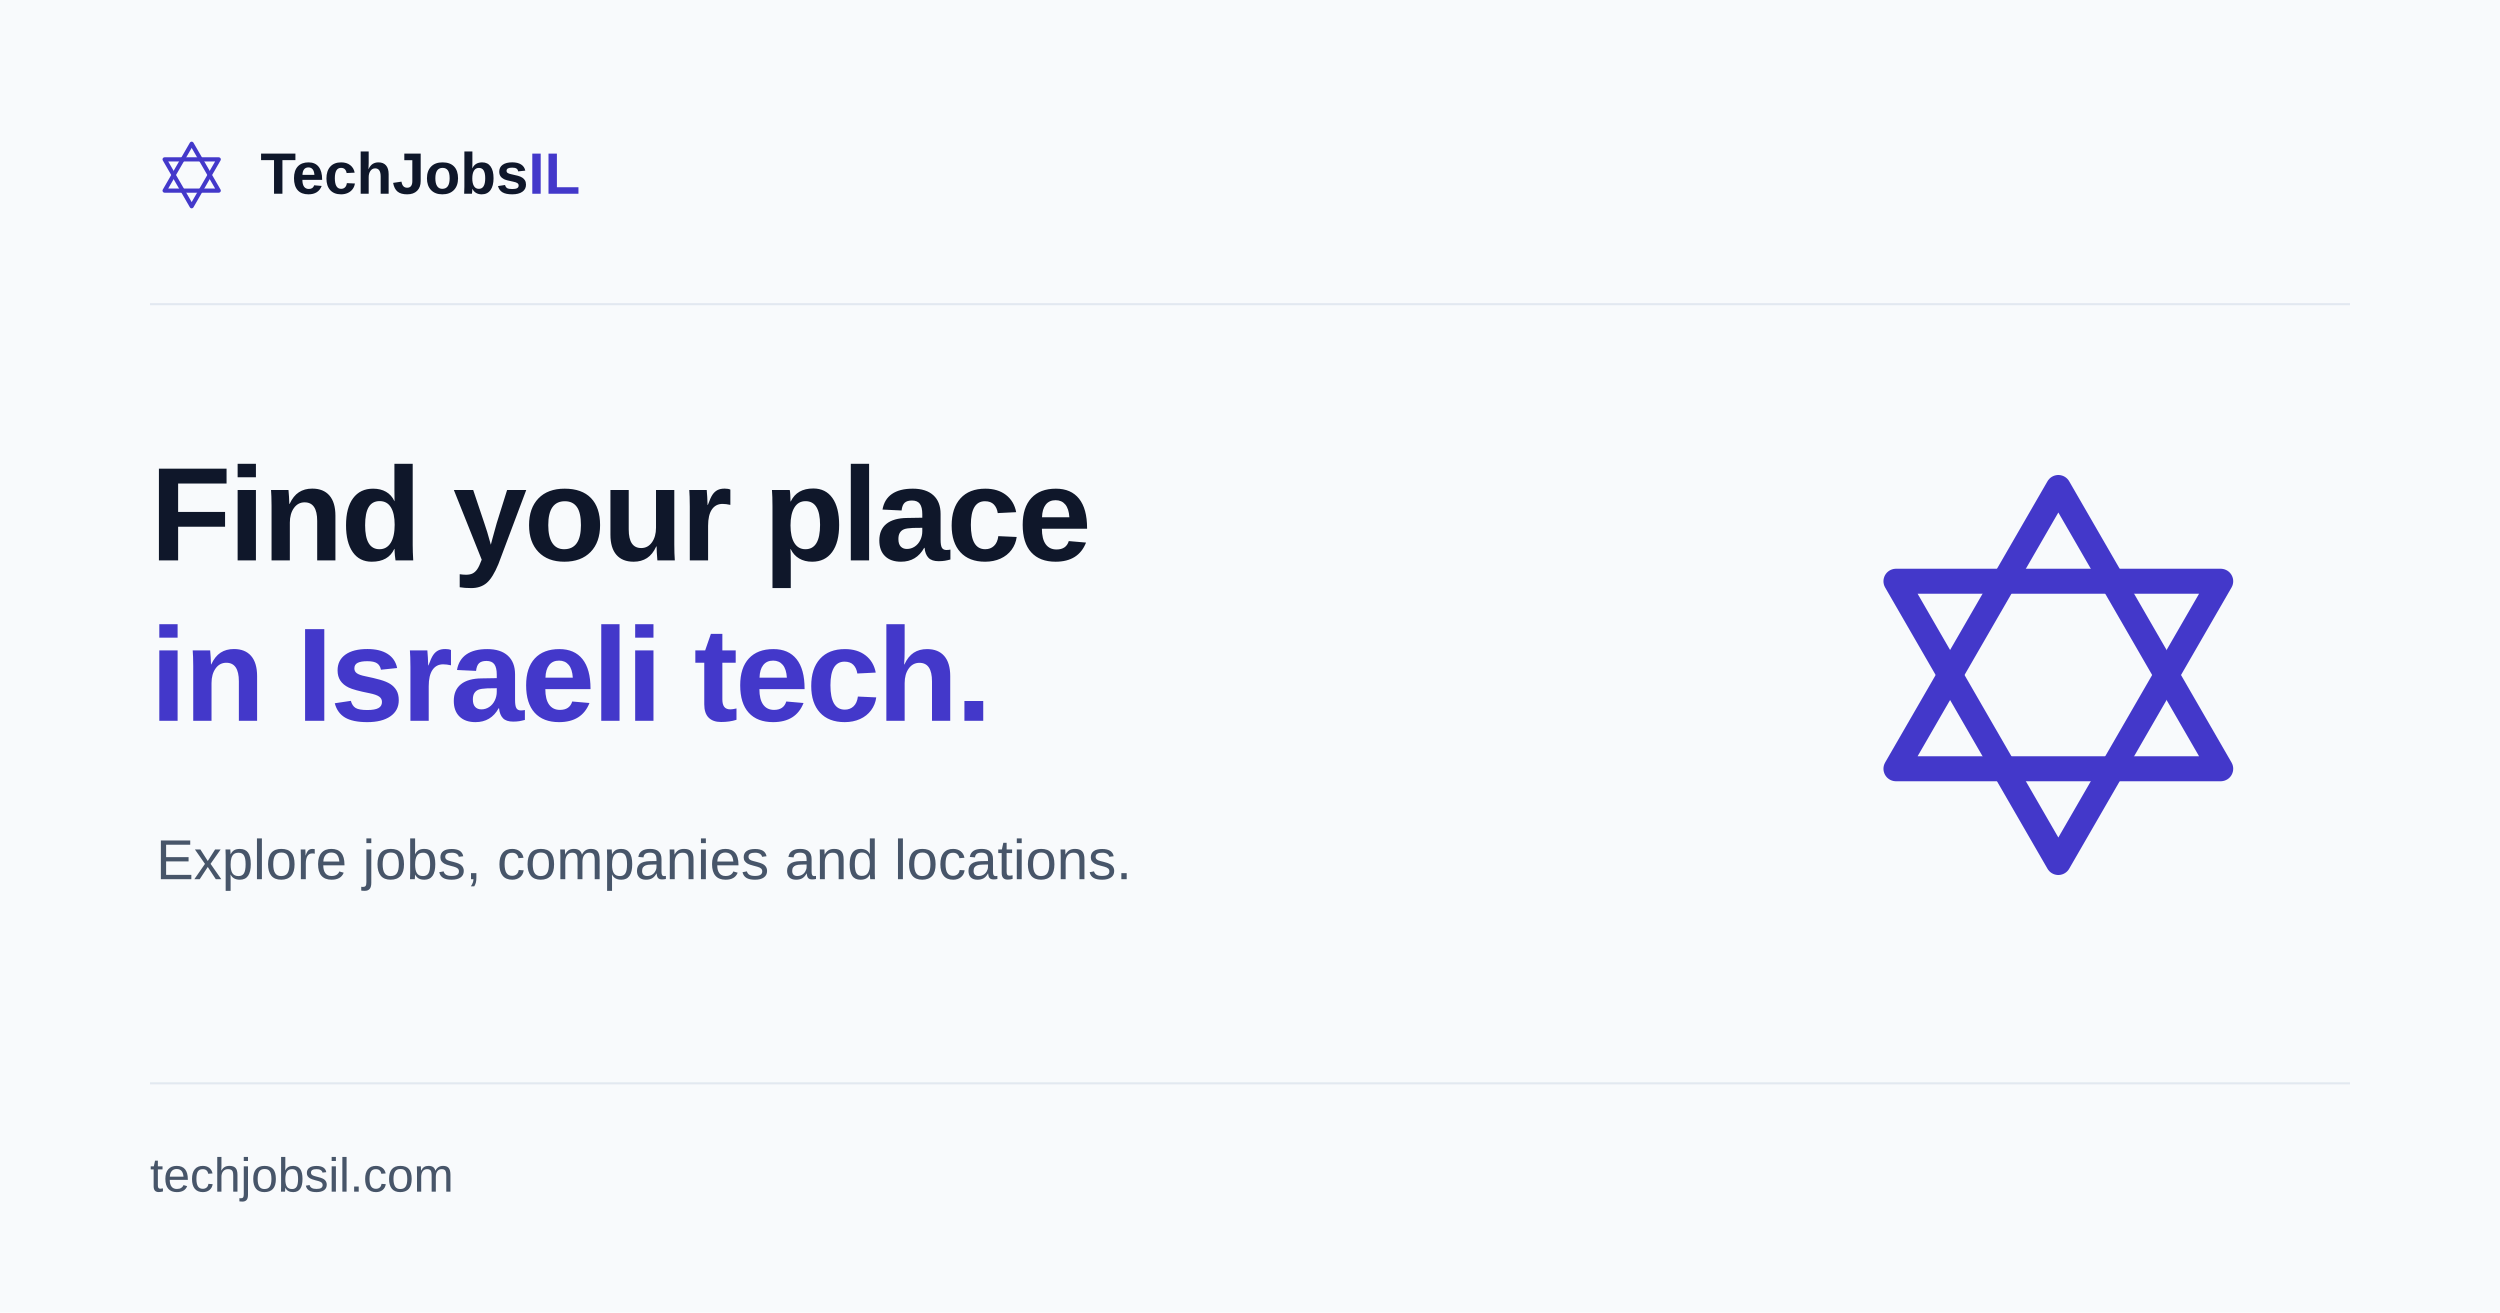
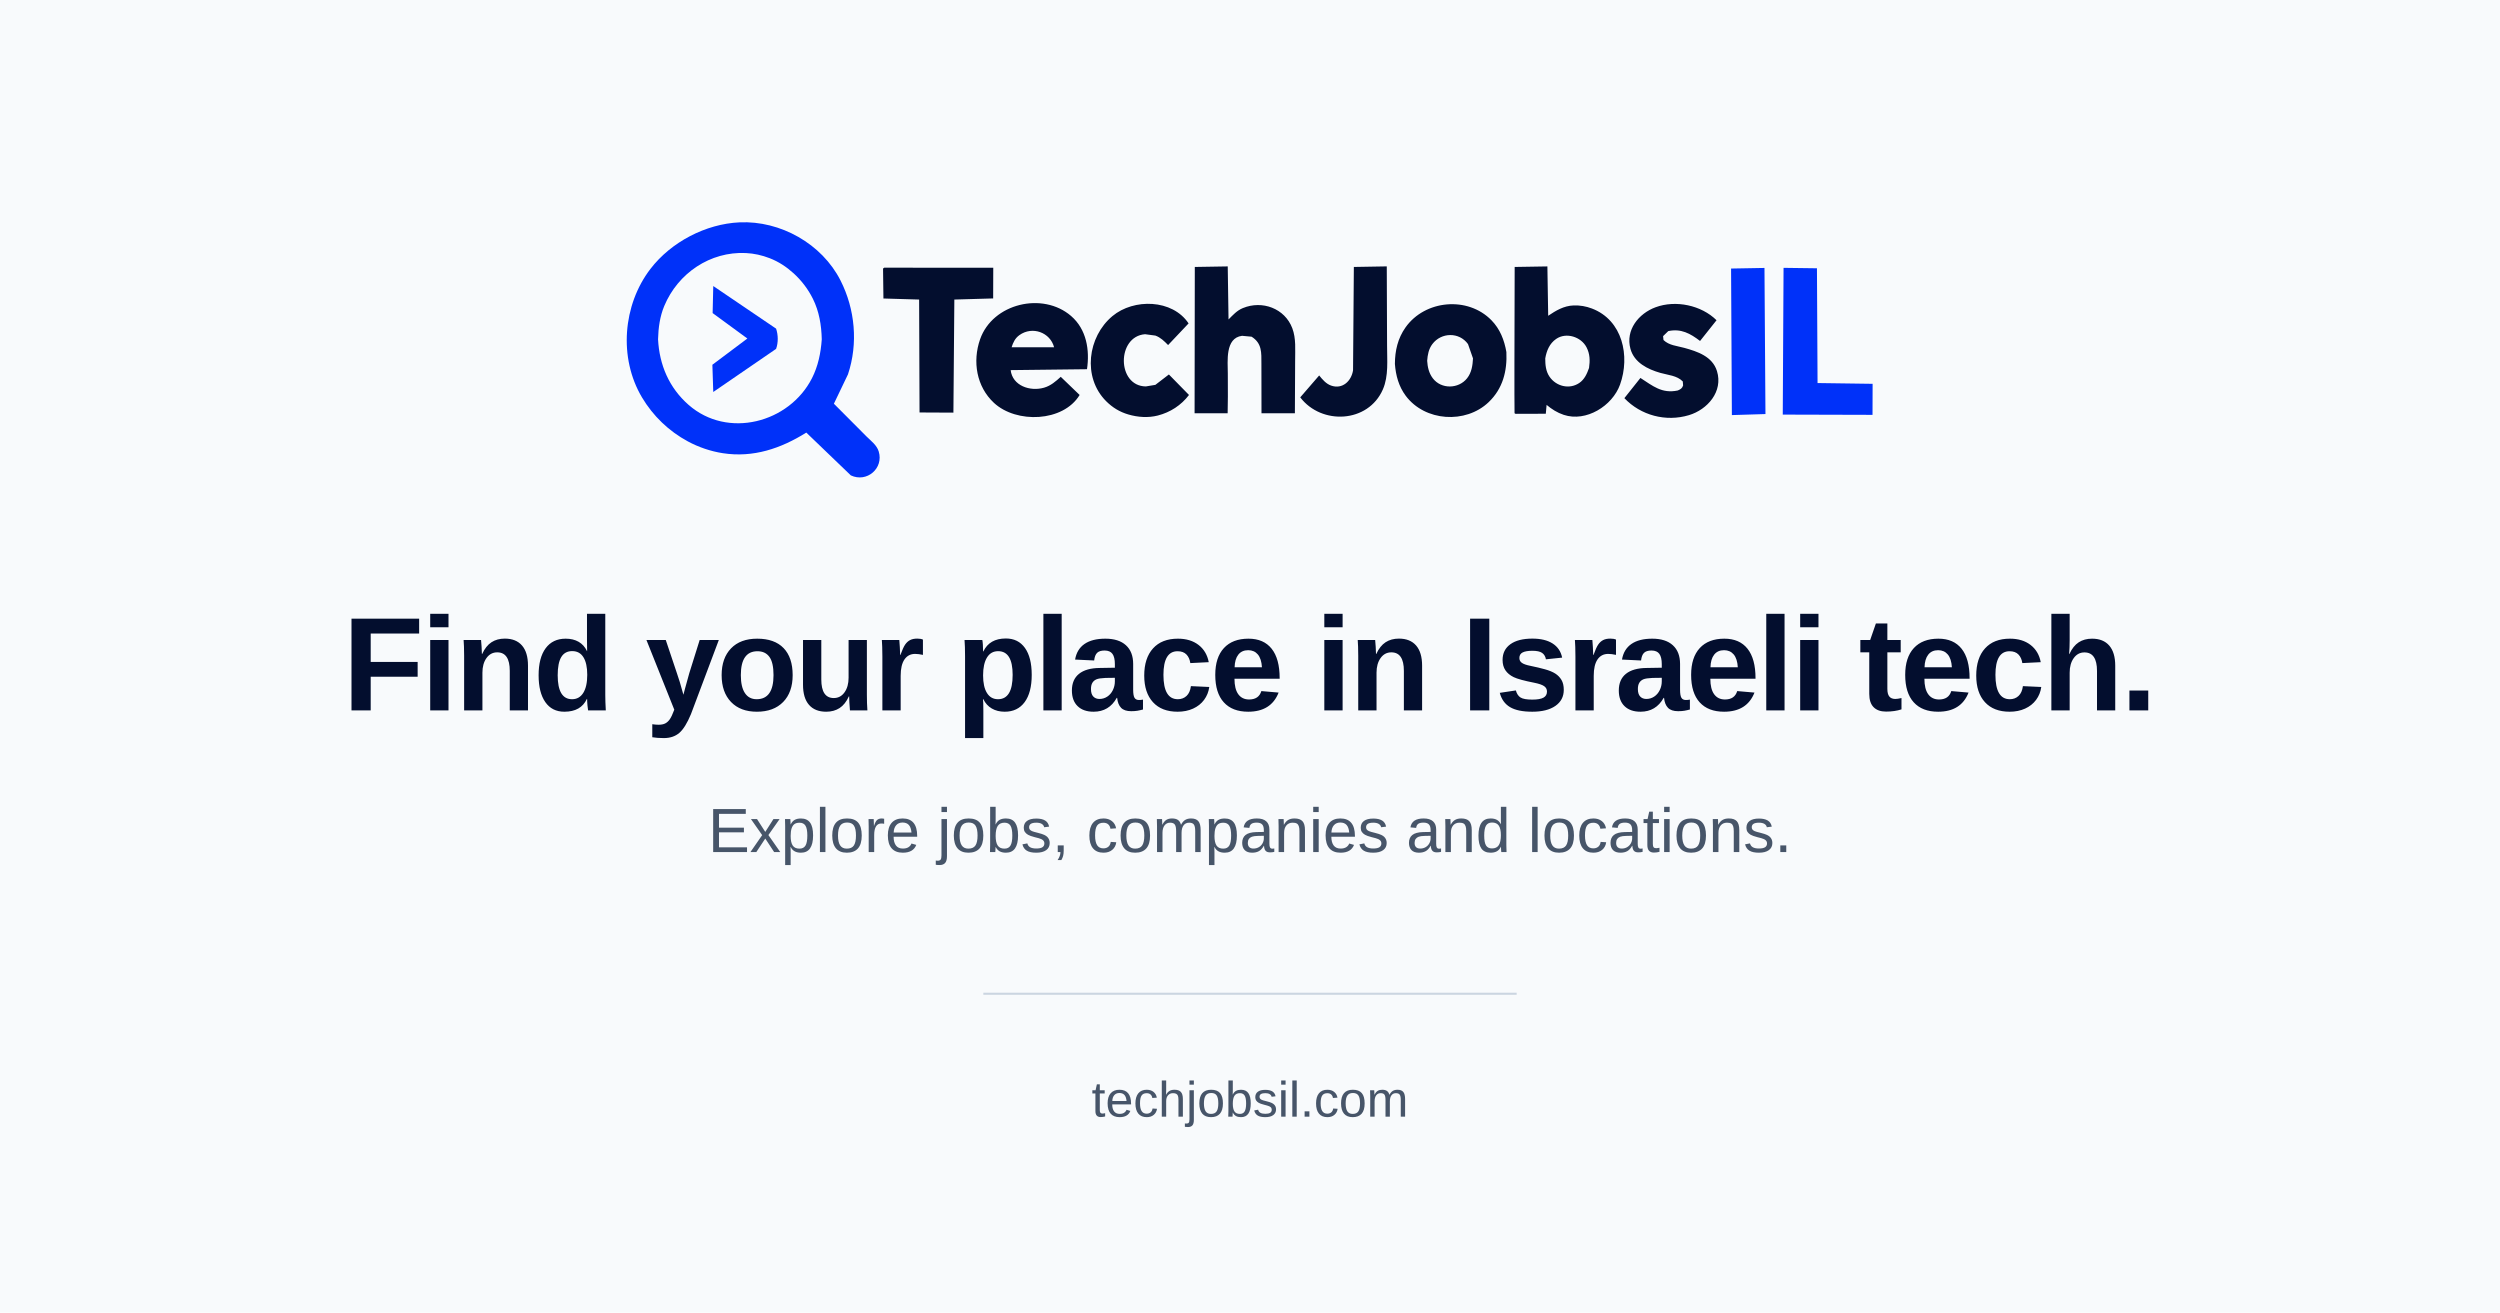
<svg xmlns="http://www.w3.org/2000/svg" width="1200" height="630" viewBox="0 0 1200 630">
  <rect width="1200" height="630" fill="#F8FAFC" />
-   <path d="M72 146H1128M72 520H1128" stroke="#E2E8F0" />
-   <g transform="translate(72 60)">
-     <g transform="translate(0 4)">
-       <g fill="none" stroke="#4338CA" stroke-width="2" stroke-linejoin="round">
-         <path d="M20 5 32.99 27.5H7.01Z" />
-         <path d="M20 35 7.01 12.5h25.98Z" />
-       </g>
-     </g>
-     <text x="53" y="33" fill="#0F172A" font-family="Arial, Helvetica, sans-serif" font-size="28" font-weight="700">TechJobs<tspan fill="#4338CA">IL</tspan>
-     </text>
+   <g transform="translate(300 106) scale(.381679) translate(-16 -107)">
+     <path fill="#0031F9" fill-rule="evenodd" d="     M278.7 337L320 378.46C325.62 383.99 332.61 389.07 335.06 397C341.6 418.18 320.13 436.65 300 427.12L244 373.3C212.09 393.27 177.37 405.18 139 399.22C123.72 396.85 108.49 391.65 95 384.36C71.08 371.43 51.28 352.45 37.33 329C7.86 279.43 13.2 212.78 48 167.44C74.01 133.56 117.55 110.87 160 108.91C211.45 106.55 263.62 135.82 287.04 182C305.42 218.25 309.3 261.25 296.44 300L278.7 337Z     M57.57 256C57.94 241.59 59.84 227.31 65.4 214C82.62 172.84 123.14 145.34 168 147.51C178.34 148.01 188.3 150.25 197.96 154C209.23 158.37 219.06 164.86 228 172.97C237.98 182.02 246.27 192.91 252.28 205C260.22 220.96 263.03 238.29 263.45 256C262.27 273.05 258.89 289.73 251.1 305C222.46 361.13 145.06 381.5 96 338.47C71.5 316.98 59.24 288.34 57.57 256Z     M126.2 223L169.88 255L125.89 288L127 322.25L206 268.04C208.89 260.18 208.69 250.37 206 242.56L127 188.99L126.2 223Z     M1407 167L1449 166.24L1450.24 350L1408 351.29L1407 167Z     M1473 166.12L1515 166.67L1515.76 311L1585 311.97L1584.88 351L1472 350.68L1473 166.12Z   " />
+     <path fill="#030E2E" fill-rule="evenodd" d="     M341 204.67L385.89 206L386.41 348L429 348.21L430.19 206L479 204.59L479.13 166L342 165.92L340.52 167L341 204.67Z     M587.74 326L564 303.17C557.66 308.95 551.42 314.41 543 316.83C525.38 321.89 503.35 314.45 501 294.74L597 293.6C600.56 269.54 596.52 243.52 577 226.66C541.44 195.94 478.38 210.69 462.55 256C452.81 283.87 457.99 315.49 480 335.93C508.19 362.1 567.06 360.18 587.74 326Z     M502.2 266C504.11 259.96 506.55 254.64 512 250.73C528.39 238.97 550.81 247.43 555.63 266L502.2 266Z     M725.28 326L700 300.21L683 313.27L671 315.26C634.37 314.8 634.22 252.31 670 249.59L683 251.31C689.62 253.73 694.14 258.29 699 263.22L724.76 236C704.46 205.47 655.86 204.39 629 226.8C597.79 252.83 591.1 303.73 621 333.74C629 341.77 638.13 347.34 649 350.52C660.9 354.01 673.87 354.95 686 351.86C701.73 347.84 715.48 338.92 725.28 326Z     M732.31 349L773.88 349L774.17 328L774.13 311L774.09 299C774.1 283.9 770.42 254.35 792 251.6L804 252.71C817.18 261.03 816.33 272.53 816.35 287L816.45 349L858.45 349L858.76 283C858.71 269.35 860.11 254.97 855.18 242C845.69 217.08 817.4 206.65 793 216.74C785.46 219.86 780.57 225.45 775 231.02L774 164.31L732.58 165L732.31 349Z     M865.18 329C891.87 364.05 950.6 361.44 969.11 319C976.49 302.08 974.34 282.01 974.38 264L974 164.28L932.6 165L931.59 295C929.49 308.44 918.3 319.23 904 314.19C897.62 311.95 893.11 306.53 889 301.45L865.18 329Z     M984.23 287C984.27 270.36 987.87 254.75 997.61 241C1022.13 206.41 1075.84 201.56 1105.62 232C1116.49 243.12 1121.82 256.95 1124.43 272C1125.56 295.91 1119.93 318.02 1102.17 335C1073.17 362.73 1021.92 359.31 997.84 327C989.06 315.22 985.31 301.41 984.23 287Z     M1024.81 283C1025.32 290.95 1026.96 298.48 1031.89 305C1042.5 319.02 1064.33 318.48 1075.01 305C1080.71 297.8 1081.98 288.87 1082.44 280L1076.16 262C1065.11 246.64 1042.57 247.09 1031.34 262C1026.66 268.22 1025.37 275.47 1024.81 283Z     M1136 349.72L1174 349.6L1175 338.47C1181.68 343.99 1188.2 348.21 1196.56 351C1224.71 360.38 1257.75 339.73 1267.35 313C1280.26 277.06 1270.61 231.98 1232 217.27C1224.62 214.46 1216.98 213.11 1209 213.4C1196.43 213.88 1186.66 219.94 1177 226.4L1176 164.32L1134.85 165L1134.54 287L1134.54 325L1134.7 349L1136 349.72Z     M1173.31 280C1173.31 288.04 1173.98 296.13 1178.67 303C1186.93 315.12 1203.48 319.36 1215.97 311C1222.66 306.52 1225.85 299.23 1228.37 292C1229.7 282.81 1229.58 274.42 1225.2 266C1218.34 252.81 1199.58 246.79 1187 255.54C1178.58 261.4 1175.03 270.31 1173.31 280Z     M1272.81 330L1293 304.59C1308.25 314.36 1319.9 324.67 1340 320.35C1343.47 318.83 1345.47 317.72 1346.69 314L1346.27 309C1338.95 301.49 1327.73 301.01 1318 298.21C1302.1 293.64 1285.24 285.36 1280.46 268C1273.93 244.29 1290.81 223.54 1312 215.7C1337.42 206.28 1369.64 213.14 1388.72 232L1368 258.08C1355.68 248.66 1344.03 242.23 1328 245.68L1321.51 252L1322 256.89C1329.04 263.72 1338.8 264.19 1348 266.72C1364.75 271.34 1383.54 277.46 1389.27 296C1397.21 321.7 1377.31 344.38 1354 351.39C1324.92 360.13 1293.45 351.68 1272.81 330Z   " />
  </g>
-   <text x="72" y="269" fill="#0F172A" font-family="Arial, Helvetica, sans-serif" font-size="64" font-weight="700" letter-spacing="-1.5">Find your place</text>
-   <text x="72" y="346" fill="#4338CA" font-family="Arial, Helvetica, sans-serif" font-size="64" font-weight="700" letter-spacing="-1.5">in Israeli tech.</text>
-   <text x="75" y="422" fill="#475569" font-family="Arial, Helvetica, sans-serif" font-size="27">Explore jobs, companies and locations.</text>
-   <text x="72" y="572" fill="#475569" font-family="Arial, Helvetica, sans-serif" font-size="23">techjobsil.com</text>
-   <g transform="translate(868 204) scale(6)">
-     <g fill="none" stroke="#4338CA" stroke-width="2" stroke-linejoin="round">
-       <path d="M20 5 32.99 27.5H7.01Z" />
-       <path d="M20 35 7.01 12.5h25.98Z" />
-     </g>
+   <g font-family="Arial, Helvetica, sans-serif" text-anchor="middle">
+     <text x="600" y="341" fill="#030E2E" font-size="64" font-weight="700" letter-spacing="-1.5">Find your place in Israeli tech.</text>
+     <text x="600" y="409" fill="#475569" font-size="30">Explore jobs, companies and locations.</text>
+     <path d="M472 477h256" stroke="#CBD5E1" />
+     <text x="600" y="536" fill="#475569" font-size="24">techjobsil.com</text>
  </g>
</svg>
